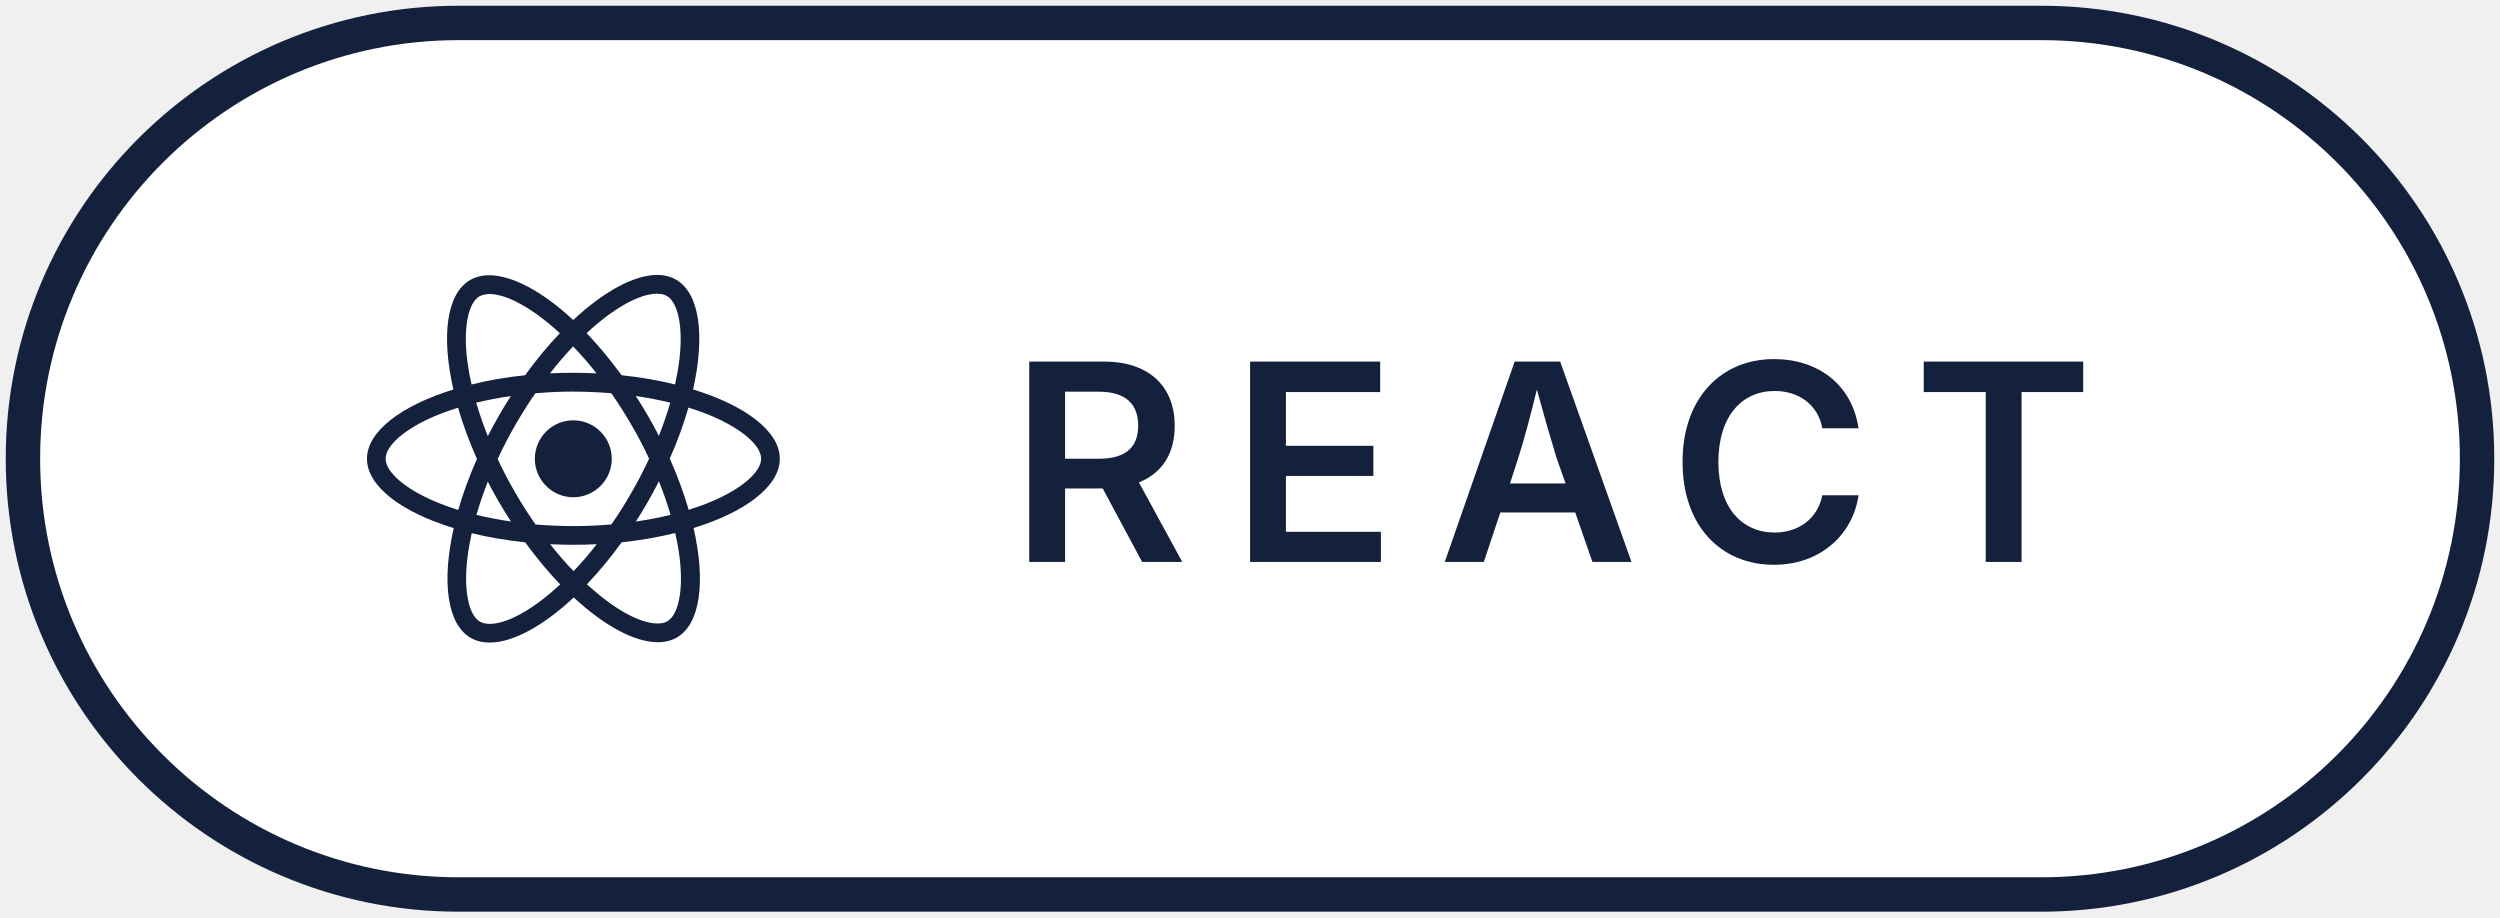
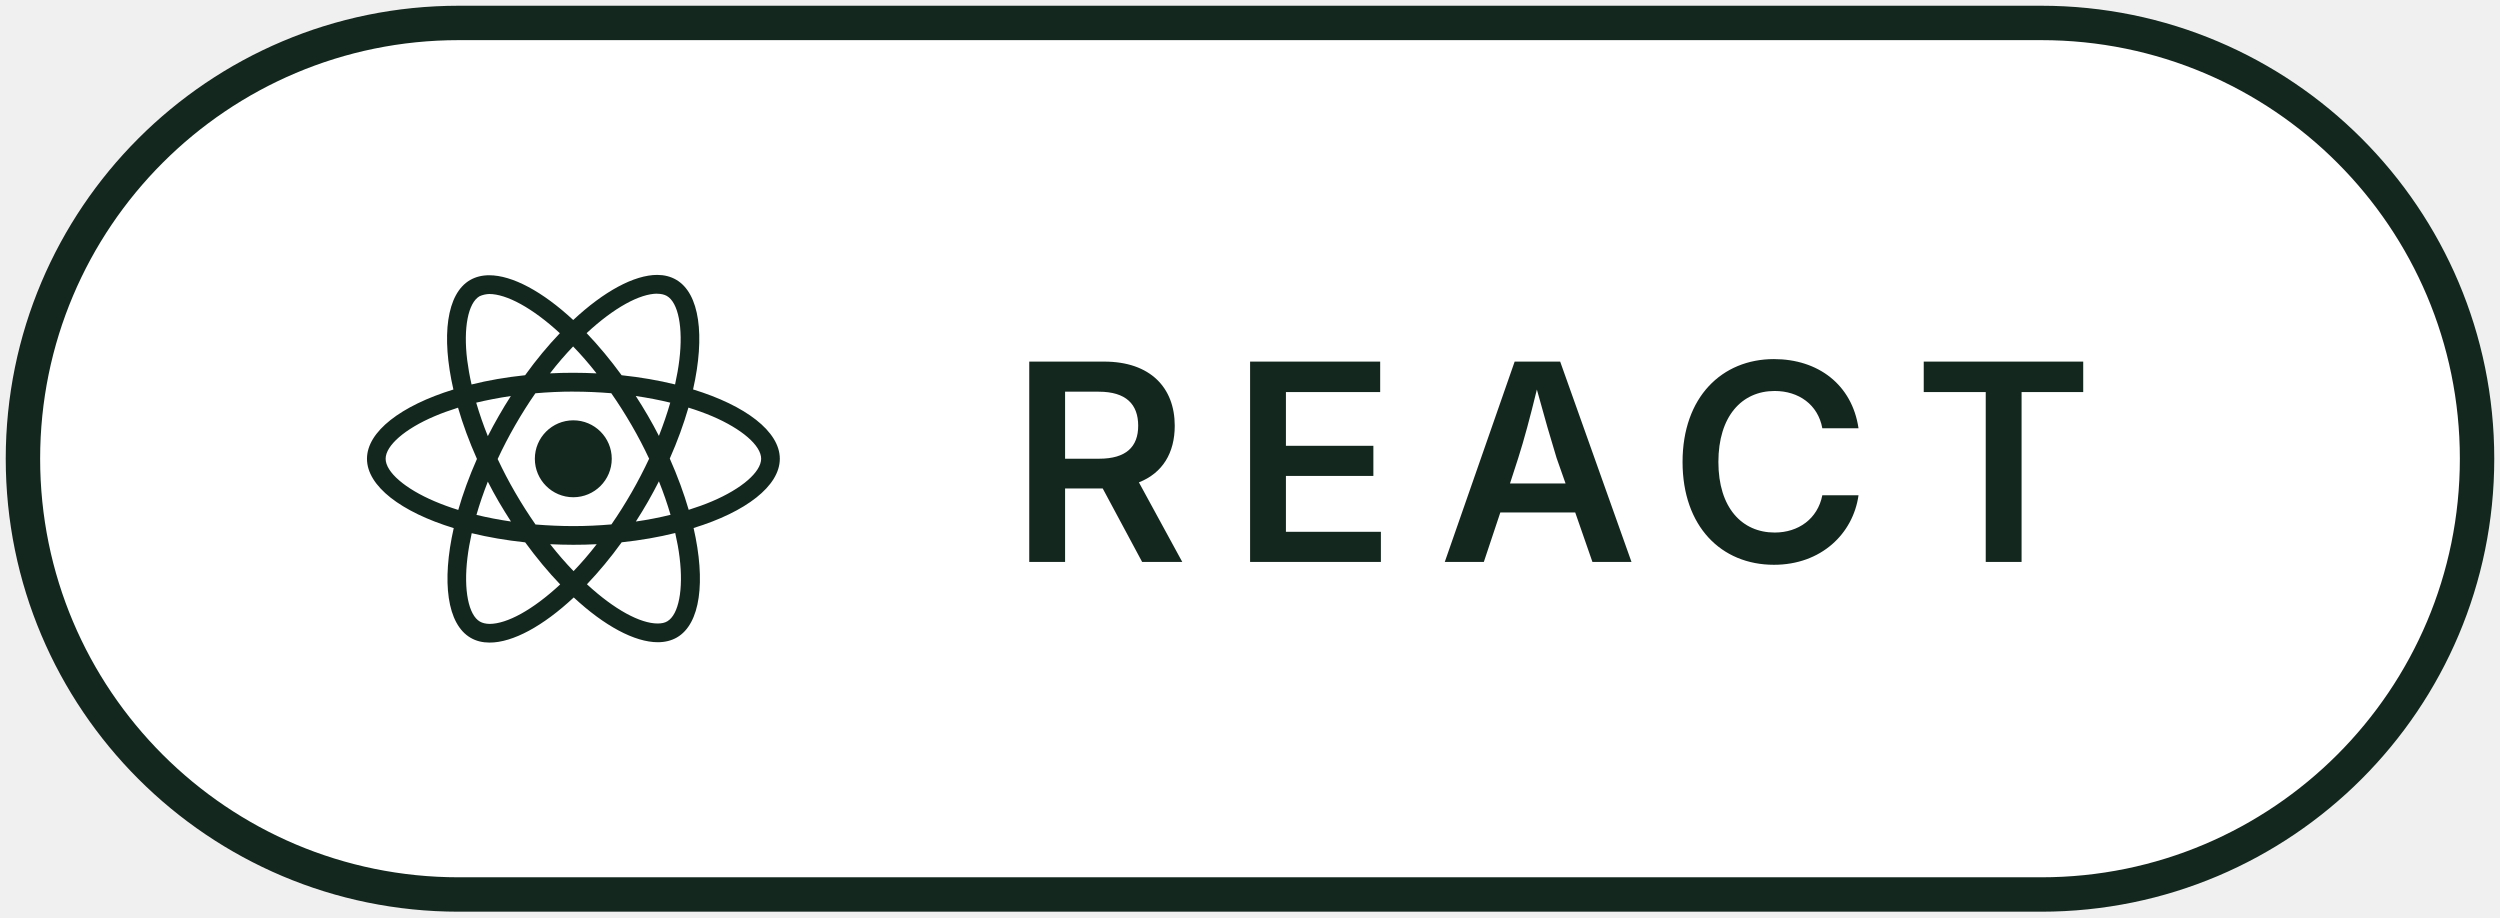
<svg xmlns="http://www.w3.org/2000/svg" viewBox="0 0 109 40" width="109" height="40" font-family="Inter, Helvetica, Arial, sans-serif">
  <defs>
    <pattern id="minor" width="20" height="20" patternUnits="userSpaceOnUse">
-       <path d="M20 0H0V20" fill="none" stroke="#e9eef6" stroke-width="0.6" />
+       <path d="M20 0H0V20" fill="none" stroke="#eceeed" stroke-width="0.6" />
    </pattern>
    <pattern id="major" width="100" height="100" patternUnits="userSpaceOnUse">
      <rect width="100" height="100" fill="url(#minor)" />
-       <path d="M100 0H0V100" fill="none" stroke="#d3dcea" stroke-width="0.9" />
+       <path d="M100 0H0V100" fill="none" stroke="#d9dcdb" stroke-width="0.9" />
    </pattern>
  </defs>
  <style>
- .ink{stroke:#14213d;fill:none;stroke-width:1.5;stroke-linejoin:round}.thin{stroke:#14213d;fill:none;stroke-width:1}
- .acc{stroke:#1f4fe0;fill:none;stroke-width:2}.dash{stroke:#14213d;fill:none;stroke-width:1;stroke-dasharray:4 3}
- .t{fill:#14213d;font-size:11px;letter-spacing:1.6px;font-weight:600}.s{fill:#4a5670;font-size:12px}
+ .ink{stroke:#14271f;fill:none;stroke-width:1.5;stroke-linejoin:round}.thin{stroke:#14271f;fill:none;stroke-width:1}
+ .acc{stroke:#1f7a4d;fill:none;stroke-width:2}.dash{stroke:#14271f;fill:none;stroke-width:1;stroke-dasharray:4 3}
+ .t{fill:#14271f;font-size:11px;letter-spacing:1.6px;font-weight:600}.s{fill:#5d6963;font-size:12px}
</style>
  <rect x="1" y="1" width="107" height="38" rx="19" class="ink" style="fill:#fff" />
  <svg x="16" y="11" width="18" height="18" viewBox="0 0 24 24">
-     <path fill="#14213d" d="M14.23 12.004a2.236 2.236 0 0 1-2.235 2.236 2.236 2.236 0 0 1-2.236-2.236 2.236 2.236 0 0 1 2.235-2.236 2.236 2.236 0 0 1 2.236 2.236zm2.648-10.69c-1.346 0-3.107.96-4.888 2.622-1.78-1.653-3.542-2.602-4.887-2.602-.41 0-.783.093-1.106.278-1.375.793-1.683 3.264-.973 6.365C1.98 8.917 0 10.42 0 12.004c0 1.59 1.99 3.097 5.043 4.03-.704 3.113-.39 5.588.988 6.38.32.187.69.275 1.102.275 1.345 0 3.107-.96 4.888-2.624 1.78 1.654 3.542 2.603 4.887 2.603.41 0 .783-.09 1.106-.275 1.374-.792 1.683-3.263.973-6.365C22.02 15.096 24 13.59 24 12.004c0-1.59-1.99-3.097-5.043-4.032.704-3.11.39-5.587-.988-6.38-.318-.184-.688-.277-1.092-.278zm-.005 1.09v.006c.225 0 .406.044.558.127.666.382.955 1.835.73 3.704-.054.46-.142.945-.25 1.44-.96-.236-2.006-.417-3.107-.534-.66-.905-1.345-1.727-2.035-2.447 1.592-1.48 3.087-2.292 4.105-2.295zm-9.77.02c1.012 0 2.514.808 4.11 2.28-.686.72-1.37 1.537-2.02 2.442-1.107.117-2.154.298-3.113.538-.112-.49-.195-.964-.254-1.42-.23-1.868.054-3.32.714-3.707.19-.09.4-.127.563-.132zm4.882 3.05c.455.468.91.992 1.36 1.564-.44-.02-.89-.034-1.345-.034-.46 0-.915.01-1.36.034.44-.572.895-1.096 1.345-1.565zM12 8.1c.74 0 1.477.034 2.202.093.406.582.802 1.203 1.183 1.86.372.64.71 1.29 1.018 1.946-.308.655-.646 1.31-1.013 1.95-.38.66-.773 1.288-1.18 1.87-.728.063-1.466.098-2.21.098-.74 0-1.477-.035-2.202-.093-.406-.582-.802-1.204-1.183-1.86-.372-.64-.71-1.29-1.018-1.946.303-.657.646-1.313 1.013-1.954.38-.66.773-1.286 1.18-1.868.728-.064 1.466-.098 2.21-.098zm-3.635.254c-.24.377-.48.763-.704 1.16-.225.39-.435.782-.635 1.174-.265-.656-.49-1.31-.676-1.947.64-.15 1.315-.283 2.015-.386zm7.26 0c.695.103 1.365.23 2.006.387-.18.632-.405 1.282-.66 1.933-.2-.39-.41-.783-.64-1.174-.225-.392-.465-.774-.705-1.146zm3.063.675c.484.15.944.317 1.375.498 1.732.74 2.852 1.708 2.852 2.476-.005.768-1.125 1.74-2.857 2.475-.42.18-.88.342-1.355.493-.28-.958-.646-1.956-1.1-2.98.45-1.017.81-2.01 1.085-2.964zm-13.395.004c.278.96.645 1.957 1.1 2.98-.45 1.017-.812 2.01-1.086 2.964-.484-.15-.944-.318-1.37-.5-1.732-.737-2.852-1.706-2.852-2.474 0-.768 1.12-1.742 2.852-2.476.42-.18.88-.342 1.356-.494zm11.678 4.28c.265.657.49 1.312.676 1.948-.64.157-1.316.29-2.016.39.24-.375.48-.762.705-1.158.225-.39.435-.788.636-1.18zm-9.945.02c.2.392.41.783.64 1.175.23.39.465.772.705 1.143-.695-.102-1.365-.23-2.006-.386.18-.63.406-1.282.66-1.933zM17.92 16.32c.112.493.2.968.254 1.423.23 1.868-.054 3.32-.714 3.708-.147.09-.338.128-.563.128-1.012 0-2.514-.807-4.11-2.28.686-.72 1.37-1.536 2.02-2.44 1.107-.118 2.154-.3 3.113-.54zm-11.83.01c.96.234 2.006.415 3.107.532.66.905 1.345 1.727 2.035 2.446-1.595 1.483-3.092 2.295-4.11 2.295-.22-.005-.406-.05-.553-.132-.666-.38-.955-1.834-.73-3.703.054-.46.142-.944.25-1.438zm4.56.64c.44.02.89.034 1.345.034.46 0 .915-.01 1.36-.034-.44.572-.895 1.095-1.345 1.565-.455-.47-.91-.993-1.36-1.565z" />
+     <path fill="#14271f" d="M14.23 12.004a2.236 2.236 0 0 1-2.235 2.236 2.236 2.236 0 0 1-2.236-2.236 2.236 2.236 0 0 1 2.235-2.236 2.236 2.236 0 0 1 2.236 2.236zm2.648-10.69c-1.346 0-3.107.96-4.888 2.622-1.78-1.653-3.542-2.602-4.887-2.602-.41 0-.783.093-1.106.278-1.375.793-1.683 3.264-.973 6.365C1.98 8.917 0 10.42 0 12.004c0 1.59 1.99 3.097 5.043 4.03-.704 3.113-.39 5.588.988 6.38.32.187.69.275 1.102.275 1.345 0 3.107-.96 4.888-2.624 1.78 1.654 3.542 2.603 4.887 2.603.41 0 .783-.09 1.106-.275 1.374-.792 1.683-3.263.973-6.365C22.02 15.096 24 13.59 24 12.004c0-1.59-1.99-3.097-5.043-4.032.704-3.11.39-5.587-.988-6.38-.318-.184-.688-.277-1.092-.278zm-.005 1.09v.006c.225 0 .406.044.558.127.666.382.955 1.835.73 3.704-.054.46-.142.945-.25 1.44-.96-.236-2.006-.417-3.107-.534-.66-.905-1.345-1.727-2.035-2.447 1.592-1.48 3.087-2.292 4.105-2.295zm-9.77.02c1.012 0 2.514.808 4.11 2.28-.686.72-1.37 1.537-2.02 2.442-1.107.117-2.154.298-3.113.538-.112-.49-.195-.964-.254-1.42-.23-1.868.054-3.32.714-3.707.19-.09.4-.127.563-.132zm4.882 3.05c.455.468.91.992 1.36 1.564-.44-.02-.89-.034-1.345-.034-.46 0-.915.01-1.36.034.44-.572.895-1.096 1.345-1.565zM12 8.1c.74 0 1.477.034 2.202.093.406.582.802 1.203 1.183 1.86.372.64.71 1.29 1.018 1.946-.308.655-.646 1.31-1.013 1.95-.38.66-.773 1.288-1.18 1.87-.728.063-1.466.098-2.21.098-.74 0-1.477-.035-2.202-.093-.406-.582-.802-1.204-1.183-1.86-.372-.64-.71-1.29-1.018-1.946.303-.657.646-1.313 1.013-1.954.38-.66.773-1.286 1.18-1.868.728-.064 1.466-.098 2.21-.098zm-3.635.254c-.24.377-.48.763-.704 1.16-.225.39-.435.782-.635 1.174-.265-.656-.49-1.31-.676-1.947.64-.15 1.315-.283 2.015-.386zm7.26 0c.695.103 1.365.23 2.006.387-.18.632-.405 1.282-.66 1.933-.2-.39-.41-.783-.64-1.174-.225-.392-.465-.774-.705-1.146zm3.063.675c.484.15.944.317 1.375.498 1.732.74 2.852 1.708 2.852 2.476-.005.768-1.125 1.74-2.857 2.475-.42.18-.88.342-1.355.493-.28-.958-.646-1.956-1.1-2.98.45-1.017.81-2.01 1.085-2.964zm-13.395.004c.278.96.645 1.957 1.1 2.98-.45 1.017-.812 2.01-1.086 2.964-.484-.15-.944-.318-1.37-.5-1.732-.737-2.852-1.706-2.852-2.474 0-.768 1.12-1.742 2.852-2.476.42-.18.88-.342 1.356-.494zm11.678 4.28c.265.657.49 1.312.676 1.948-.64.157-1.316.29-2.016.39.24-.375.48-.762.705-1.158.225-.39.435-.788.636-1.18zm-9.945.02c.2.392.41.783.64 1.175.23.39.465.772.705 1.143-.695-.102-1.365-.23-2.006-.386.18-.63.406-1.282.66-1.933zM17.92 16.32c.112.493.2.968.254 1.423.23 1.868-.054 3.32-.714 3.708-.147.09-.338.128-.563.128-1.012 0-2.514-.807-4.11-2.28.686-.72 1.37-1.536 2.02-2.44 1.107-.118 2.154-.3 3.113-.54zm-11.83.01c.96.234 2.006.415 3.107.532.66.905 1.345 1.727 2.035 2.446-1.595 1.483-3.092 2.295-4.11 2.295-.22-.005-.406-.05-.553-.132-.666-.38-.955-1.834-.73-3.703.054-.46.142-.944.25-1.438zm4.56.64c.44.02.89.034 1.345.034.46 0 .915-.01 1.36-.034-.44.572-.895 1.095-1.345 1.565-.455-.47-.91-.993-1.36-1.565z" />
  </svg>
  <text x="44" y="24.5" class="t" style="font-size:12px;letter-spacing:1.8px">REACT</text>
</svg>
